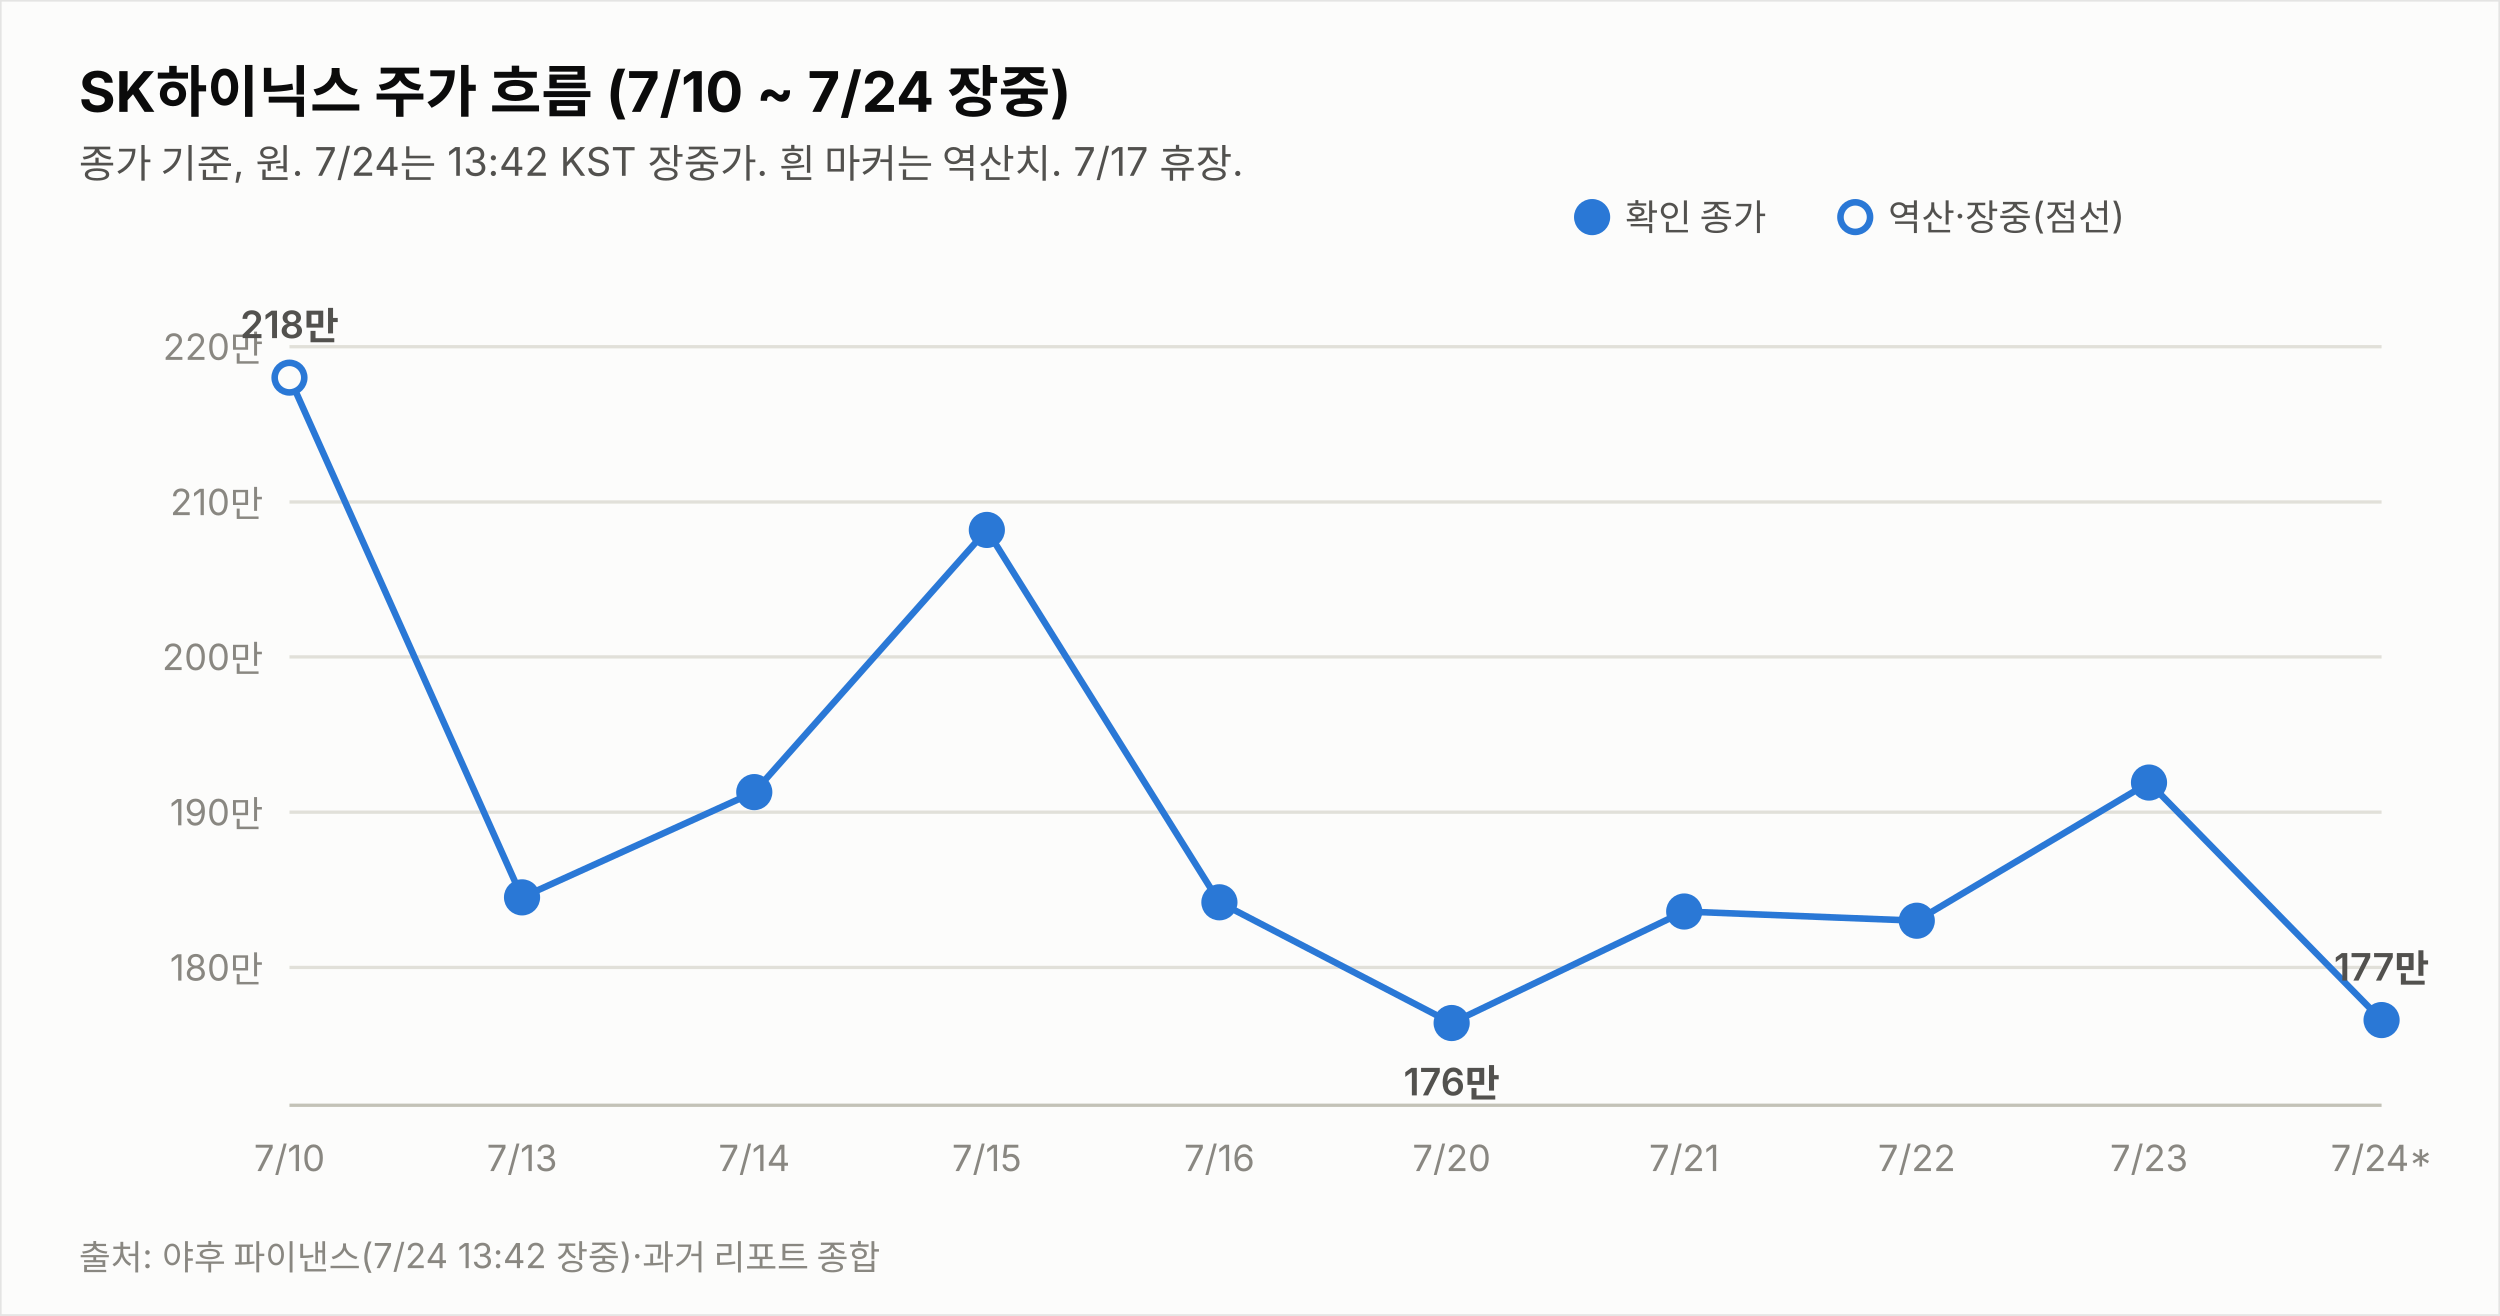
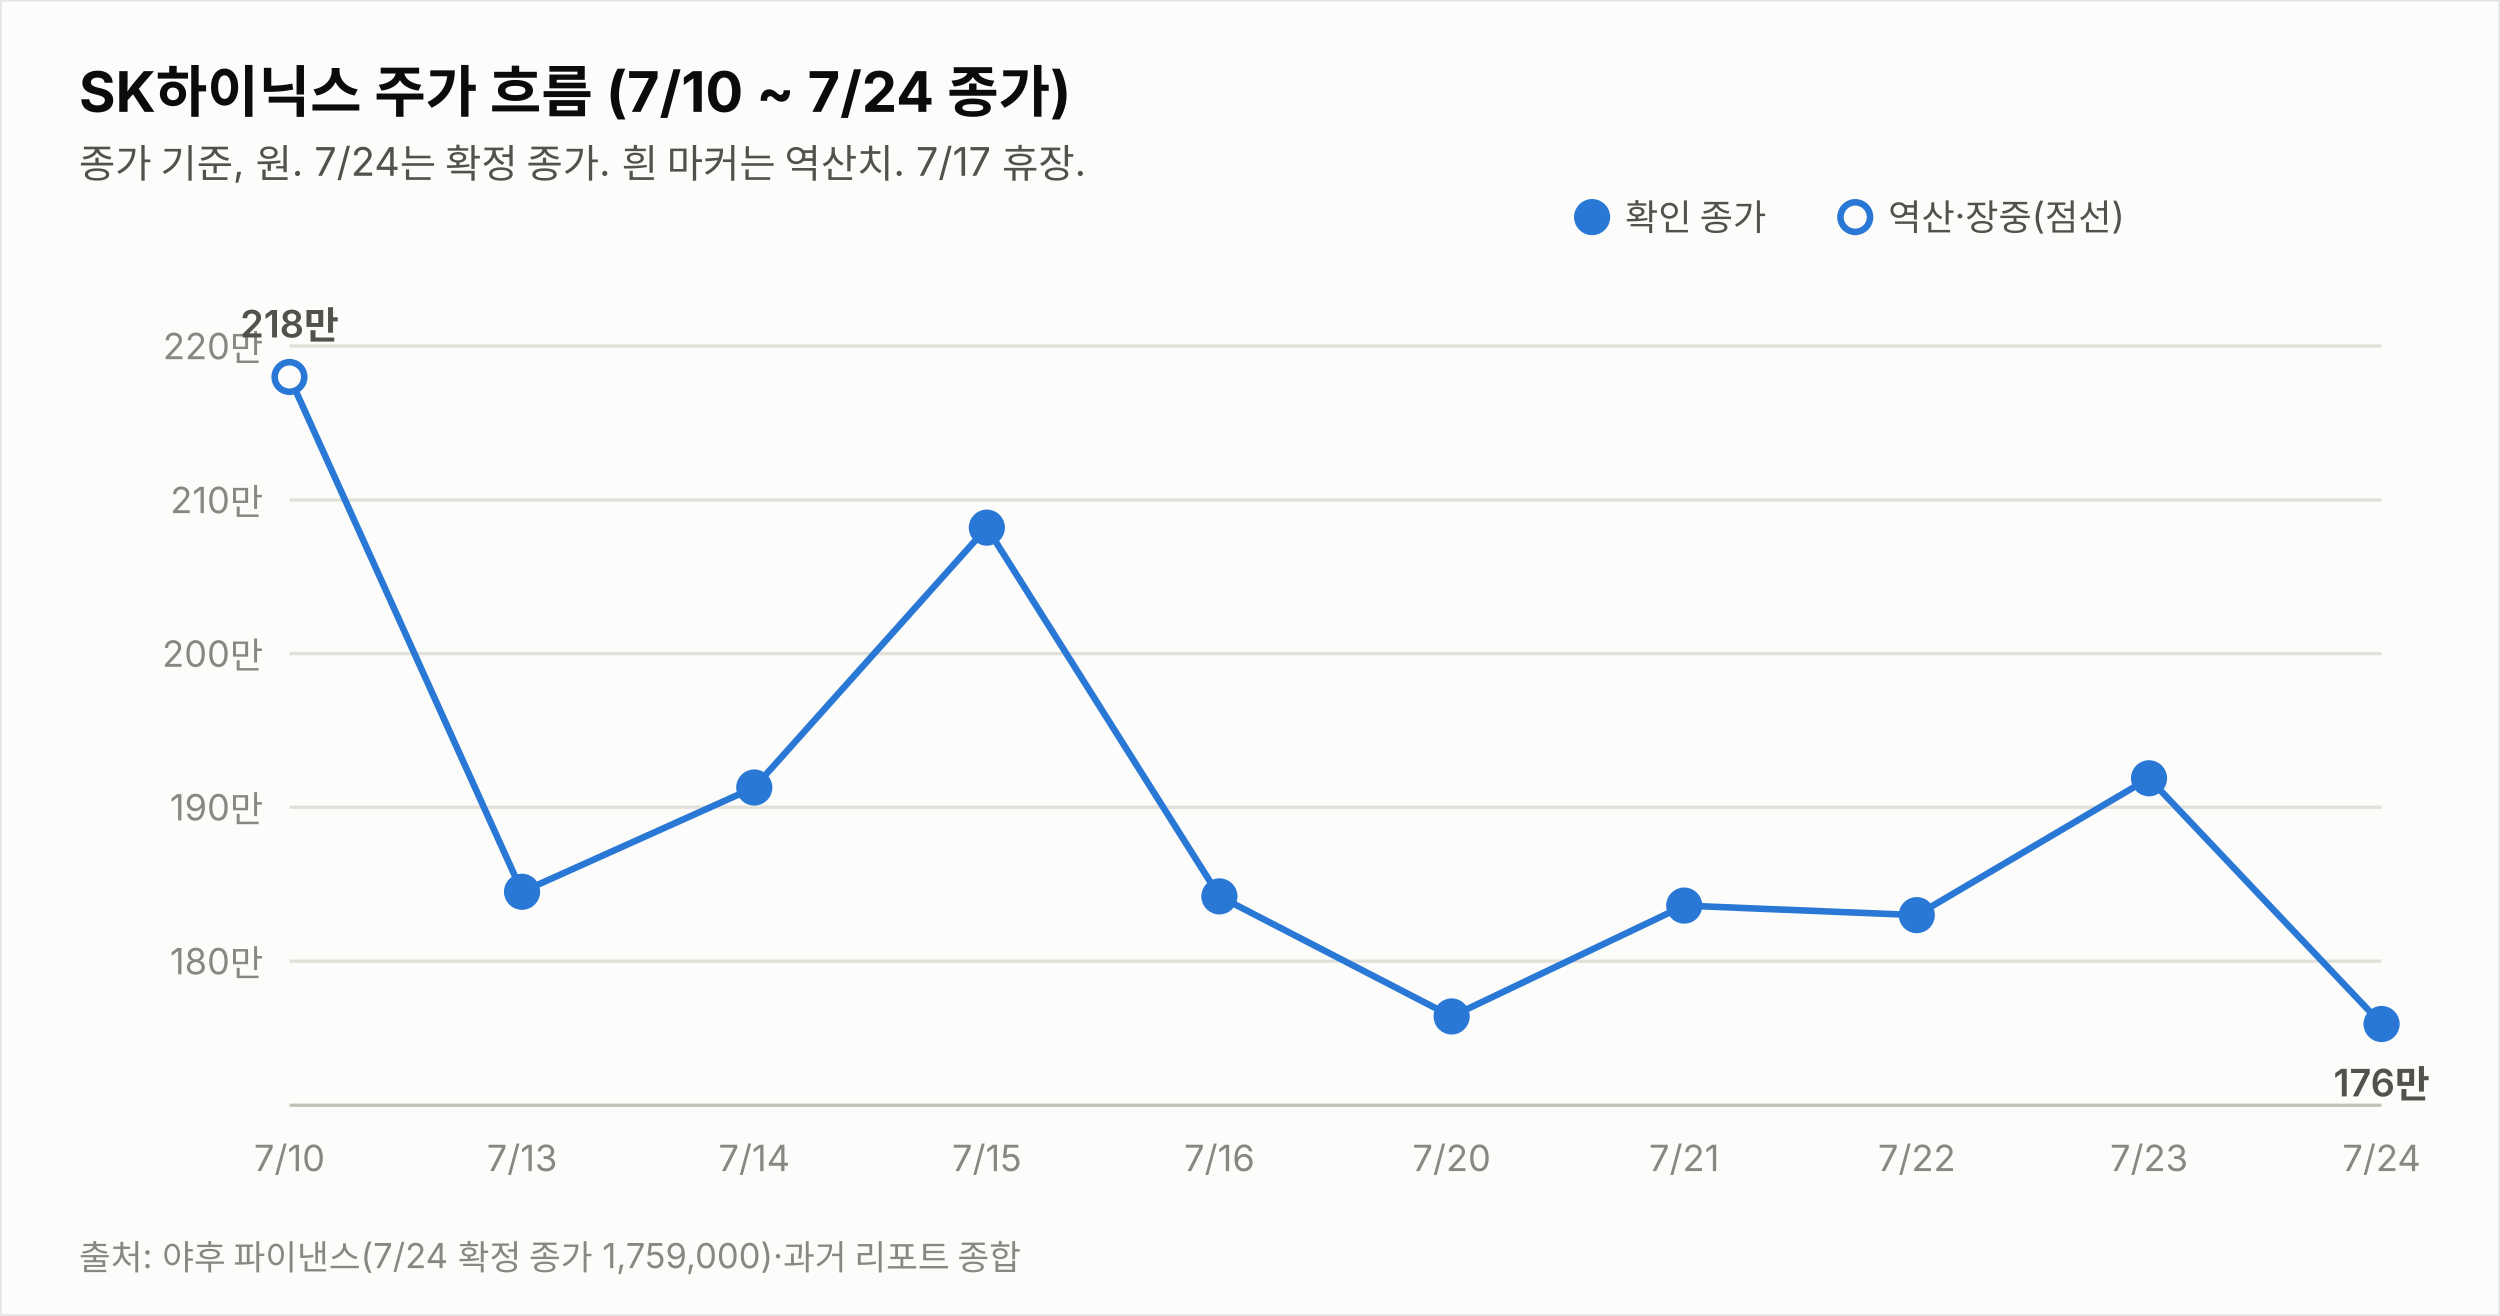
<svg xmlns="http://www.w3.org/2000/svg" width="760" height="400" viewBox="0 0 760 400" font-family="system-ui,-apple-system,&quot;Segoe UI&quot;,&quot;Malgun Gothic&quot;,&quot;Apple SD Gothic Neo&quot;,sans-serif">
  <rect width="760" height="400" fill="#fcfcfb" stroke="rgba(11,11,11,0.10)" />
-   <text x="24" y="34" font-size="17" font-weight="700" fill="#0b0b0b">SK하이닉스 주가 흐름 (7/10 ~ 7/24 장중)</text>
-   <text x="24" y="54" font-size="12" fill="#52514e">종가 기준, 원. 7/24는 13:42 KST 장중가. 흰 마커는 역산치. 7/17 휴장.</text>
-   <line x1="88" y1="294.1" x2="724" y2="294.1" stroke="#e1e0d9" stroke-width="1" />
-   <text x="80" y="298.1" font-size="11" fill="#898781" text-anchor="end" style="font-variant-numeric:tabular-nums">180만</text>
-   <line x1="88" y1="246.9" x2="724" y2="246.9" stroke="#e1e0d9" stroke-width="1" />
-   <text x="80" y="250.9" font-size="11" fill="#898781" text-anchor="end" style="font-variant-numeric:tabular-nums">190만</text>
-   <line x1="88" y1="199.7" x2="724" y2="199.7" stroke="#e1e0d9" stroke-width="1" />
-   <text x="80" y="203.7" font-size="11" fill="#898781" text-anchor="end" style="font-variant-numeric:tabular-nums">200만</text>
-   <line x1="88" y1="152.6" x2="724" y2="152.6" stroke="#e1e0d9" stroke-width="1" />
-   <text x="80" y="156.6" font-size="11" fill="#898781" text-anchor="end" style="font-variant-numeric:tabular-nums">210만</text>
-   <line x1="88" y1="105.4" x2="724" y2="105.4" stroke="#e1e0d9" stroke-width="1" />
-   <text x="80" y="109.4" font-size="11" fill="#898781" text-anchor="end" style="font-variant-numeric:tabular-nums">220만</text>
+   <text x="24" y="34" font-size="17" font-weight="700" fill="#0b0b0b">SK하이닉스 주가 흐름 (7/10 ~ 7/24 종가)</text>
+   <text x="24" y="54" font-size="12" fill="#52514e">종가 기준, 원. 7/24는 확정 종가. 흰 마커는 역산치. 7/17 휴장.</text>
+   <line x1="88" y1="292.2" x2="724" y2="292.2" stroke="#e1e0d9" stroke-width="1" />
+   <text x="80" y="296.2" font-size="11" fill="#898781" text-anchor="end" style="font-variant-numeric:tabular-nums">180만</text>
+   <line x1="88" y1="245.4" x2="724" y2="245.4" stroke="#e1e0d9" stroke-width="1" />
+   <text x="80" y="249.4" font-size="11" fill="#898781" text-anchor="end" style="font-variant-numeric:tabular-nums">190만</text>
+   <line x1="88" y1="198.7" x2="724" y2="198.7" stroke="#e1e0d9" stroke-width="1" />
+   <text x="80" y="202.7" font-size="11" fill="#898781" text-anchor="end" style="font-variant-numeric:tabular-nums">200만</text>
+   <line x1="88" y1="152.0" x2="724" y2="152.0" stroke="#e1e0d9" stroke-width="1" />
+   <text x="80" y="156.0" font-size="11" fill="#898781" text-anchor="end" style="font-variant-numeric:tabular-nums">210만</text>
+   <line x1="88" y1="105.2" x2="724" y2="105.2" stroke="#e1e0d9" stroke-width="1" />
+   <text x="80" y="109.2" font-size="11" fill="#898781" text-anchor="end" style="font-variant-numeric:tabular-nums">220만</text>
  <line x1="88" y1="336" x2="724" y2="336" stroke="#c3c2b7" stroke-width="1" />
-   <path d="M88.0,114.8 L158.7,272.8 L229.3,240.8 L300.0,161.1 L370.7,274.3 L441.3,311.0 L512.0,277.1 L582.7,279.9 L653.3,237.9 L724.0,310.1" fill="none" stroke="#2a78d6" stroke-width="2" />
-   <circle cx="88.0" cy="114.8" r="4.5" fill="#fcfcfb" stroke="#2a78d6" stroke-width="2" />
+   <path d="M88.0,114.6 L158.7,271.1 L229.3,239.4 L300.0,160.4 L370.7,272.5 L441.3,309.0 L512.0,275.3 L582.7,278.2 L653.3,236.6 L724.0,311.3" fill="none" stroke="#2a78d6" stroke-width="2" />
+   <circle cx="88.0" cy="114.6" r="4.5" fill="#fcfcfb" stroke="#2a78d6" stroke-width="2" />
  <text x="88.0" y="356" font-size="11" fill="#898781" text-anchor="middle">7/10</text>
-   <text x="88.0" y="102.8" font-size="11.5" font-weight="600" fill="#52514e" text-anchor="middle" style="font-variant-numeric:tabular-nums">218만</text>
-   <circle cx="158.7" cy="272.8" r="4.5" fill="#2a78d6" stroke="#2a78d6" stroke-width="2" />
+   <text x="88.0" y="102.6" font-size="11.5" font-weight="600" fill="#52514e" text-anchor="middle" style="font-variant-numeric:tabular-nums">218만</text>
+   <circle cx="158.7" cy="271.1" r="4.5" fill="#2a78d6" stroke="#2a78d6" stroke-width="2" />
  <text x="158.7" y="356" font-size="11" fill="#898781" text-anchor="middle">7/13</text>
-   <circle cx="229.3" cy="240.8" r="4.5" fill="#2a78d6" stroke="#2a78d6" stroke-width="2" />
+   <circle cx="229.3" cy="239.4" r="4.5" fill="#2a78d6" stroke="#2a78d6" stroke-width="2" />
  <text x="229.3" y="356" font-size="11" fill="#898781" text-anchor="middle">7/14</text>
-   <circle cx="300.0" cy="161.1" r="4.5" fill="#2a78d6" stroke="#2a78d6" stroke-width="2" />
+   <circle cx="300.0" cy="160.4" r="4.5" fill="#2a78d6" stroke="#2a78d6" stroke-width="2" />
  <text x="300.0" y="356" font-size="11" fill="#898781" text-anchor="middle">7/15</text>
-   <circle cx="370.7" cy="274.3" r="4.5" fill="#2a78d6" stroke="#2a78d6" stroke-width="2" />
+   <circle cx="370.7" cy="272.5" r="4.5" fill="#2a78d6" stroke="#2a78d6" stroke-width="2" />
  <text x="370.7" y="356" font-size="11" fill="#898781" text-anchor="middle">7/16</text>
-   <circle cx="441.3" cy="311.0" r="4.5" fill="#2a78d6" stroke="#2a78d6" stroke-width="2" />
+   <circle cx="441.3" cy="309.0" r="4.5" fill="#2a78d6" stroke="#2a78d6" stroke-width="2" />
  <text x="441.3" y="356" font-size="11" fill="#898781" text-anchor="middle">7/20</text>
-   <text x="441.3" y="333.0" font-size="11.5" font-weight="600" fill="#52514e" text-anchor="middle" style="font-variant-numeric:tabular-nums">176만</text>
-   <circle cx="512.0" cy="277.1" r="4.5" fill="#2a78d6" stroke="#2a78d6" stroke-width="2" />
+   <circle cx="512.0" cy="275.3" r="4.5" fill="#2a78d6" stroke="#2a78d6" stroke-width="2" />
  <text x="512.0" y="356" font-size="11" fill="#898781" text-anchor="middle">7/21</text>
-   <circle cx="582.7" cy="279.9" r="4.5" fill="#2a78d6" stroke="#2a78d6" stroke-width="2" />
+   <circle cx="582.7" cy="278.2" r="4.5" fill="#2a78d6" stroke="#2a78d6" stroke-width="2" />
  <text x="582.7" y="356" font-size="11" fill="#898781" text-anchor="middle">7/22</text>
-   <circle cx="653.3" cy="237.9" r="4.5" fill="#2a78d6" stroke="#2a78d6" stroke-width="2" />
+   <circle cx="653.3" cy="236.6" r="4.5" fill="#2a78d6" stroke="#2a78d6" stroke-width="2" />
  <text x="653.3" y="356" font-size="11" fill="#898781" text-anchor="middle">7/23</text>
-   <circle cx="724.0" cy="310.1" r="4.5" fill="#2a78d6" stroke="#2a78d6" stroke-width="2" />
-   <text x="724.0" y="356" font-size="11" fill="#898781" text-anchor="middle">7/24*</text>
-   <text x="724.0" y="298.1" font-size="11.5" font-weight="600" fill="#52514e" text-anchor="middle" style="font-variant-numeric:tabular-nums">177만</text>
+   <circle cx="724.0" cy="311.3" r="4.5" fill="#2a78d6" stroke="#2a78d6" stroke-width="2" />
+   <text x="724.0" y="356" font-size="11" fill="#898781" text-anchor="middle">7/24</text>
+   <text x="724.0" y="333.3" font-size="11.5" font-weight="600" fill="#52514e" text-anchor="middle" style="font-variant-numeric:tabular-nums">176만</text>
  <circle cx="484" cy="66" r="4.5" fill="#2a78d6" stroke="#2a78d6" stroke-width="2" />
  <text x="494" y="70" font-size="11" fill="#52514e">확인 종가</text>
  <circle cx="564" cy="66" r="4.5" fill="#fcfcfb" stroke="#2a78d6" stroke-width="2" />
  <text x="574" y="70" font-size="11" fill="#52514e">역산·장중(점선)</text>
-   <text x="24" y="386" font-size="10.5" fill="#898781">출처: 야후 파이낸스(7/24 13:42 장중)·과거 리포트 종합</text>
+   <text x="24" y="386" font-size="10.5" fill="#898781">출처: 야후 파이낸스(7/24 확정 종가 1,759,000)·과거 리포트 종합</text>
</svg>
